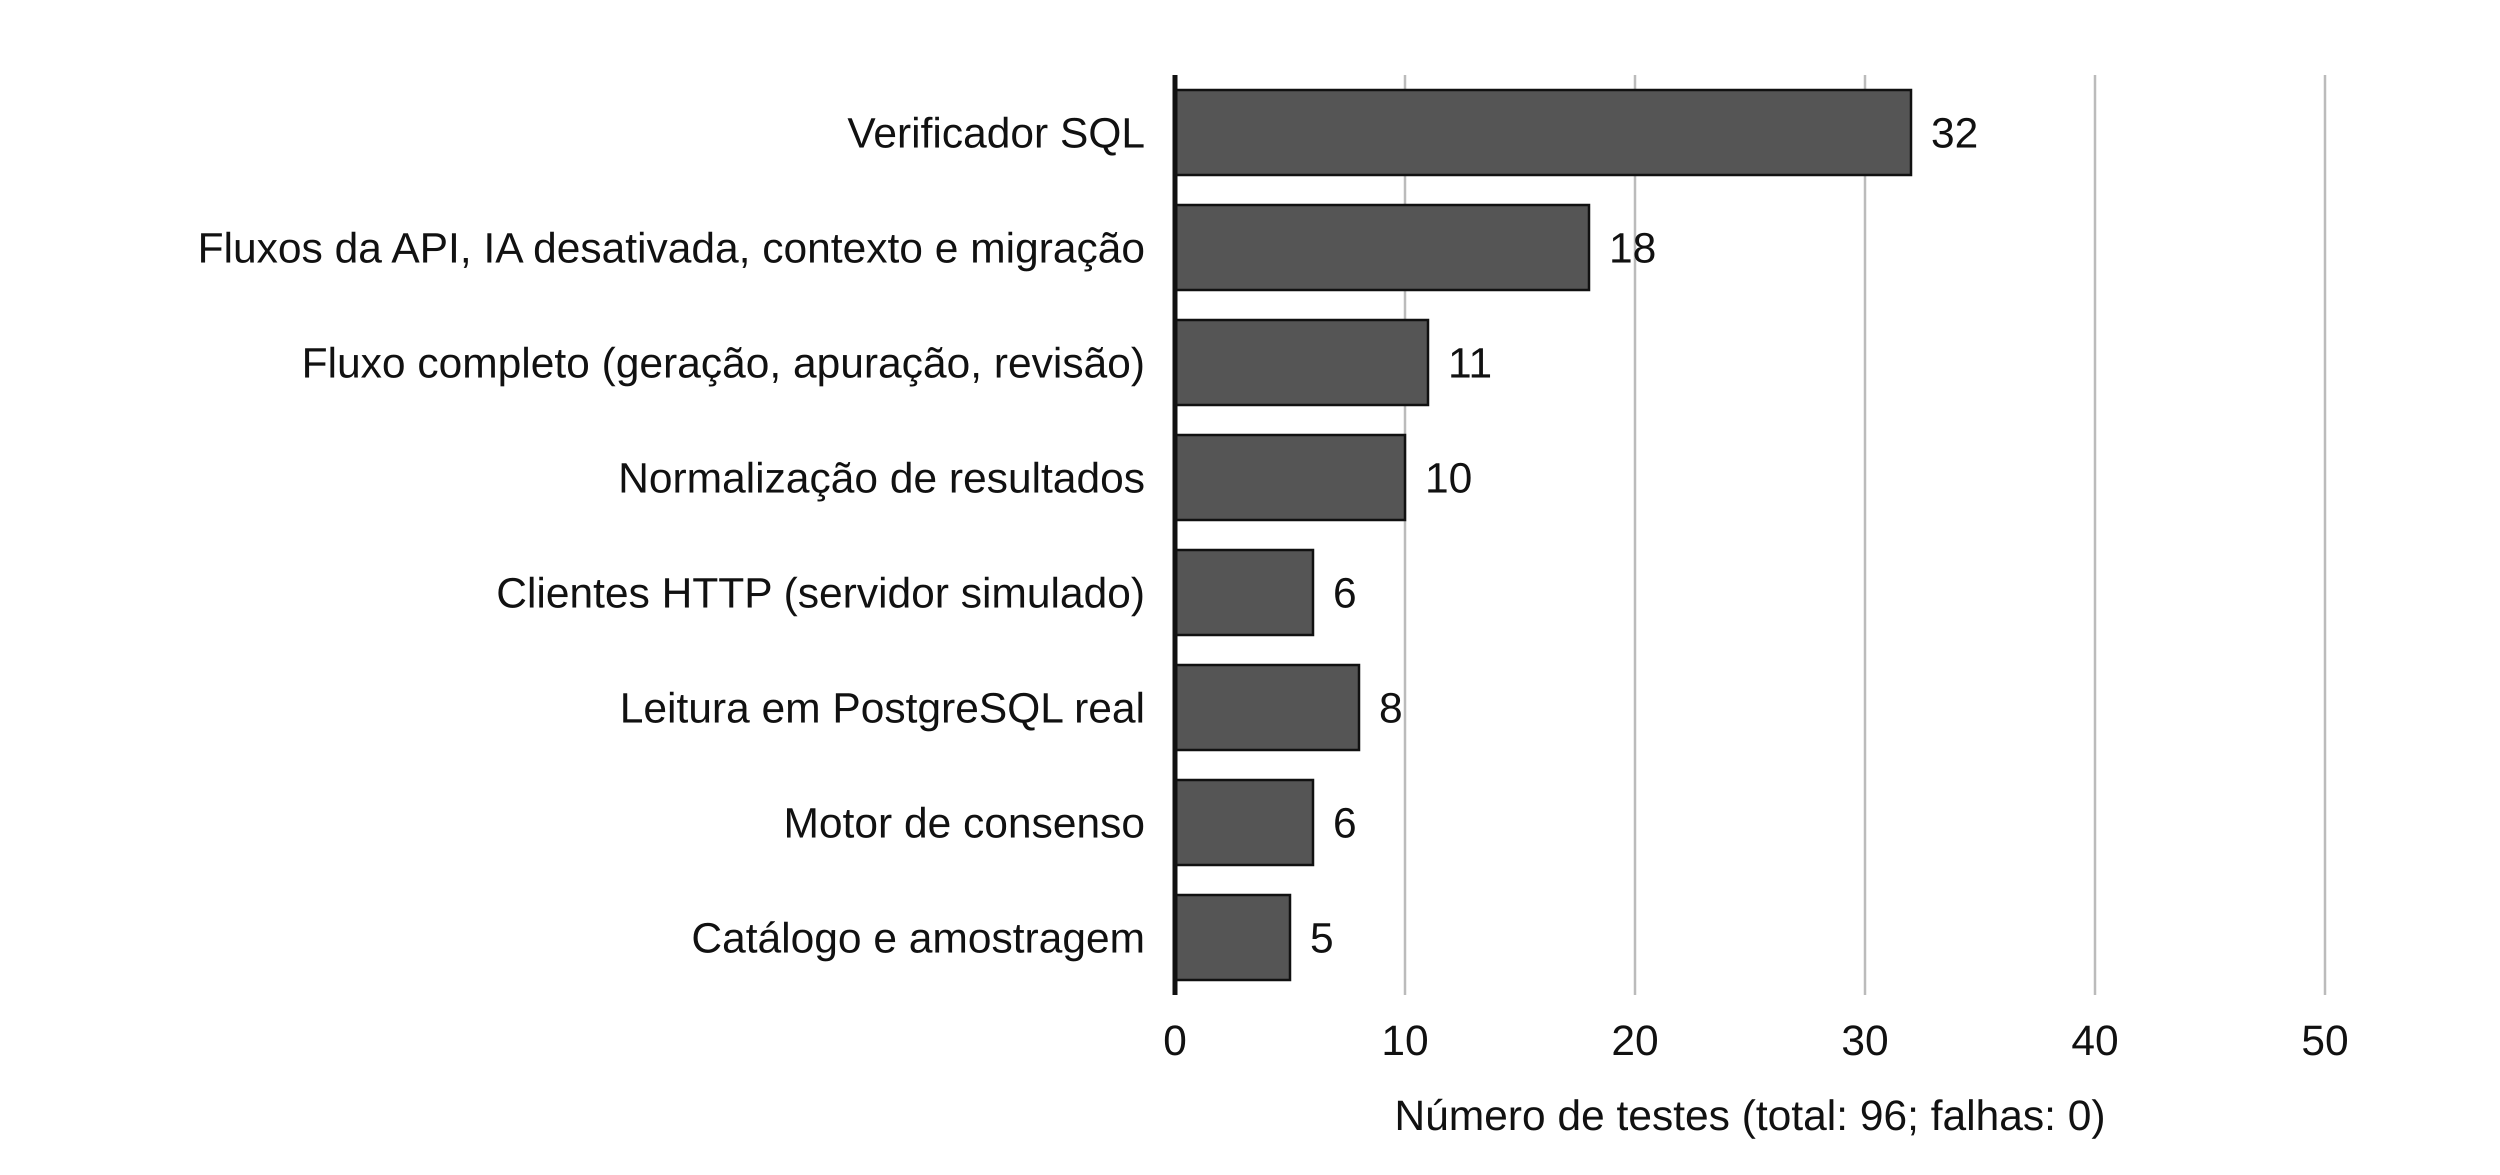
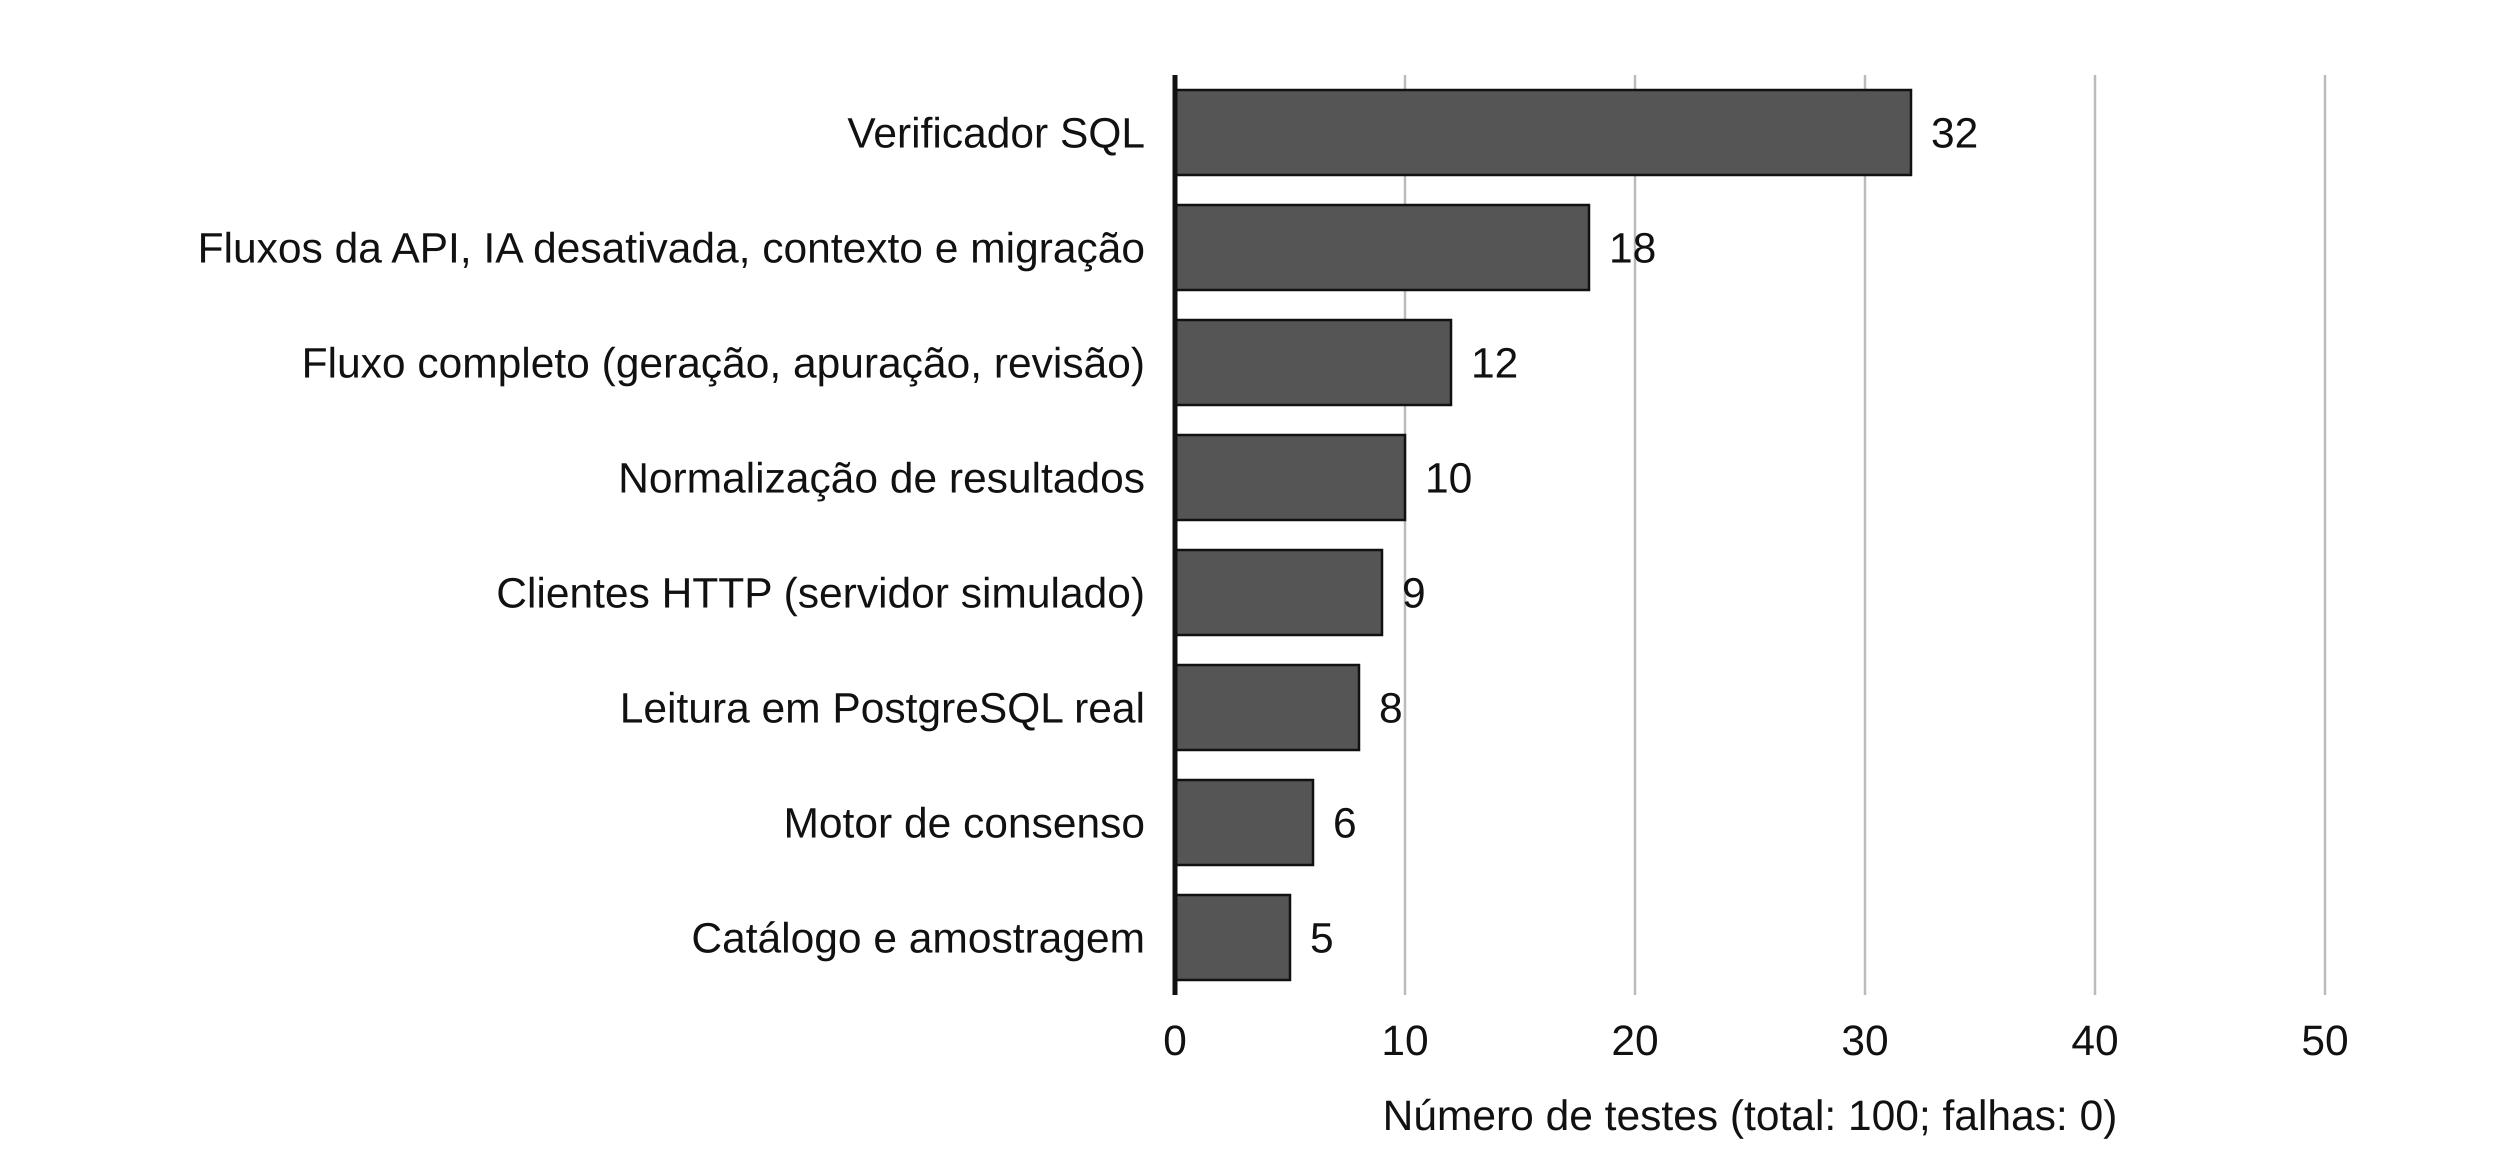
<svg xmlns="http://www.w3.org/2000/svg" width="1000" height="470" viewBox="0 0 1000 470" font-family="Arial" font-size="17" fill="#111">
  <rect width="1000" height="470" fill="#fff" />
  <line x1="470.0" y1="30" x2="470.0" y2="398" stroke="#bbb" stroke-width="1" />
  <text x="470.0" y="422" text-anchor="middle">0</text>
  <line x1="562.0" y1="30" x2="562.0" y2="398" stroke="#bbb" stroke-width="1" />
  <text x="562.0" y="422" text-anchor="middle">10</text>
  <line x1="654.0" y1="30" x2="654.0" y2="398" stroke="#bbb" stroke-width="1" />
  <text x="654.0" y="422" text-anchor="middle">20</text>
  <line x1="746.0" y1="30" x2="746.0" y2="398" stroke="#bbb" stroke-width="1" />
  <text x="746.0" y="422" text-anchor="middle">30</text>
  <line x1="838.0" y1="30" x2="838.0" y2="398" stroke="#bbb" stroke-width="1" />
  <text x="838.0" y="422" text-anchor="middle">40</text>
  <line x1="930.0" y1="30" x2="930.0" y2="398" stroke="#bbb" stroke-width="1" />
  <text x="930.0" y="422" text-anchor="middle">50</text>
  <text x="458" y="59.0" text-anchor="end">Verificador SQL</text>
  <rect x="470" y="36" width="294.4" height="34" fill="#555" stroke="#111" />
  <text x="772.4" y="59.0">32</text>
  <text x="458" y="105.0" text-anchor="end">Fluxos da API, IA desativada, contexto e migração</text>
  <rect x="470" y="82" width="165.6" height="34" fill="#555" stroke="#111" />
  <text x="643.6" y="105.0">18</text>
  <text x="458" y="151.0" text-anchor="end">Fluxo completo (geração, apuração, revisão)</text>
-   <rect x="470" y="128" width="101.2" height="34" fill="#555" stroke="#111" />
-   <text x="579.2" y="151.0">11</text>
+   <rect x="470" y="128" width="110.4" height="34" fill="#555" stroke="#111" />
+   <text x="588.4" y="151.0">12</text>
  <text x="458" y="197.0" text-anchor="end">Normalização de resultados</text>
  <rect x="470" y="174" width="92.0" height="34" fill="#555" stroke="#111" />
  <text x="570.0" y="197.0">10</text>
  <text x="458" y="243.0" text-anchor="end">Clientes HTTP (servidor simulado)</text>
-   <rect x="470" y="220" width="55.2" height="34" fill="#555" stroke="#111" />
-   <text x="533.2" y="243.0">6</text>
+   <rect x="470" y="220" width="82.8" height="34" fill="#555" stroke="#111" />
+   <text x="560.8" y="243.0">9</text>
  <text x="458" y="289.0" text-anchor="end">Leitura em PostgreSQL real</text>
  <rect x="470" y="266" width="73.6" height="34" fill="#555" stroke="#111" />
  <text x="551.6" y="289.0">8</text>
  <text x="458" y="335.0" text-anchor="end">Motor de consenso</text>
  <rect x="470" y="312" width="55.2" height="34" fill="#555" stroke="#111" />
  <text x="533.2" y="335.0">6</text>
  <text x="458" y="381.0" text-anchor="end">Catálogo e amostragem</text>
  <rect x="470" y="358" width="46.0" height="34" fill="#555" stroke="#111" />
  <text x="524.0" y="381.0">5</text>
  <line x1="470" y1="30" x2="470" y2="398" stroke="#111" stroke-width="2" />
-   <text x="700.0" y="452" text-anchor="middle">Número de testes (total: 96; falhas: 0)</text>
+   <text x="700.0" y="452" text-anchor="middle">Número de testes (total: 100; falhas: 0)</text>
</svg>
